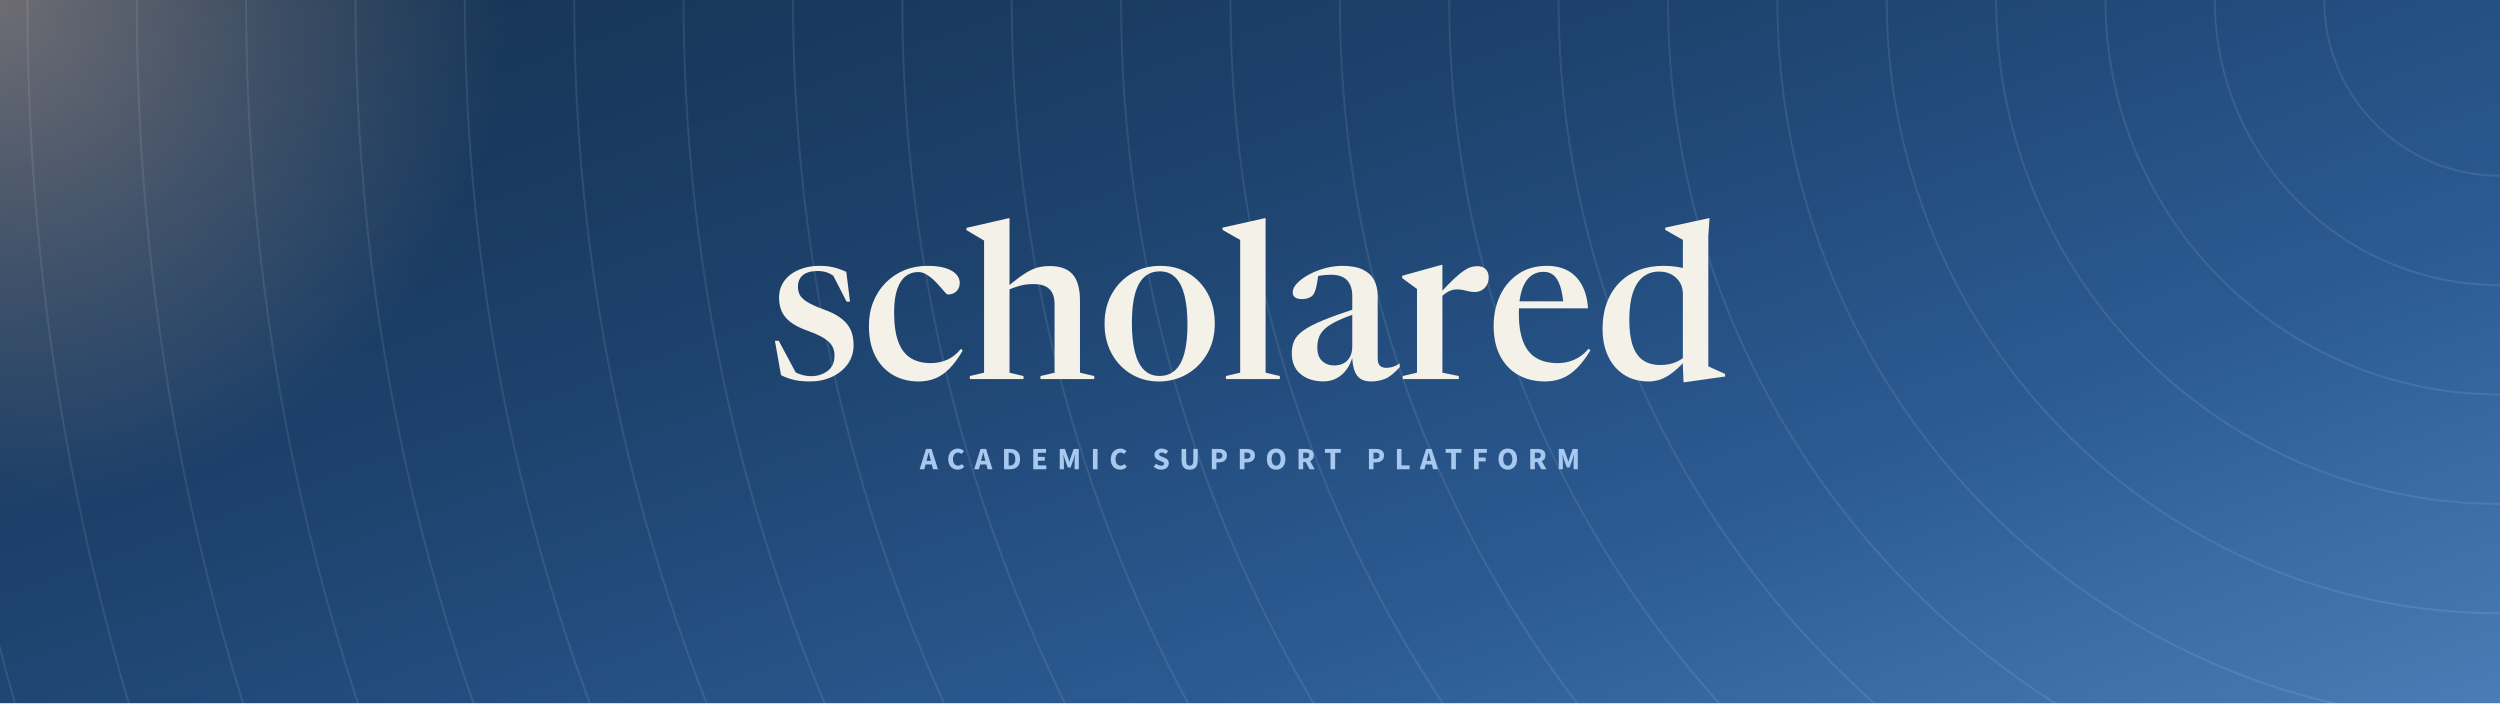
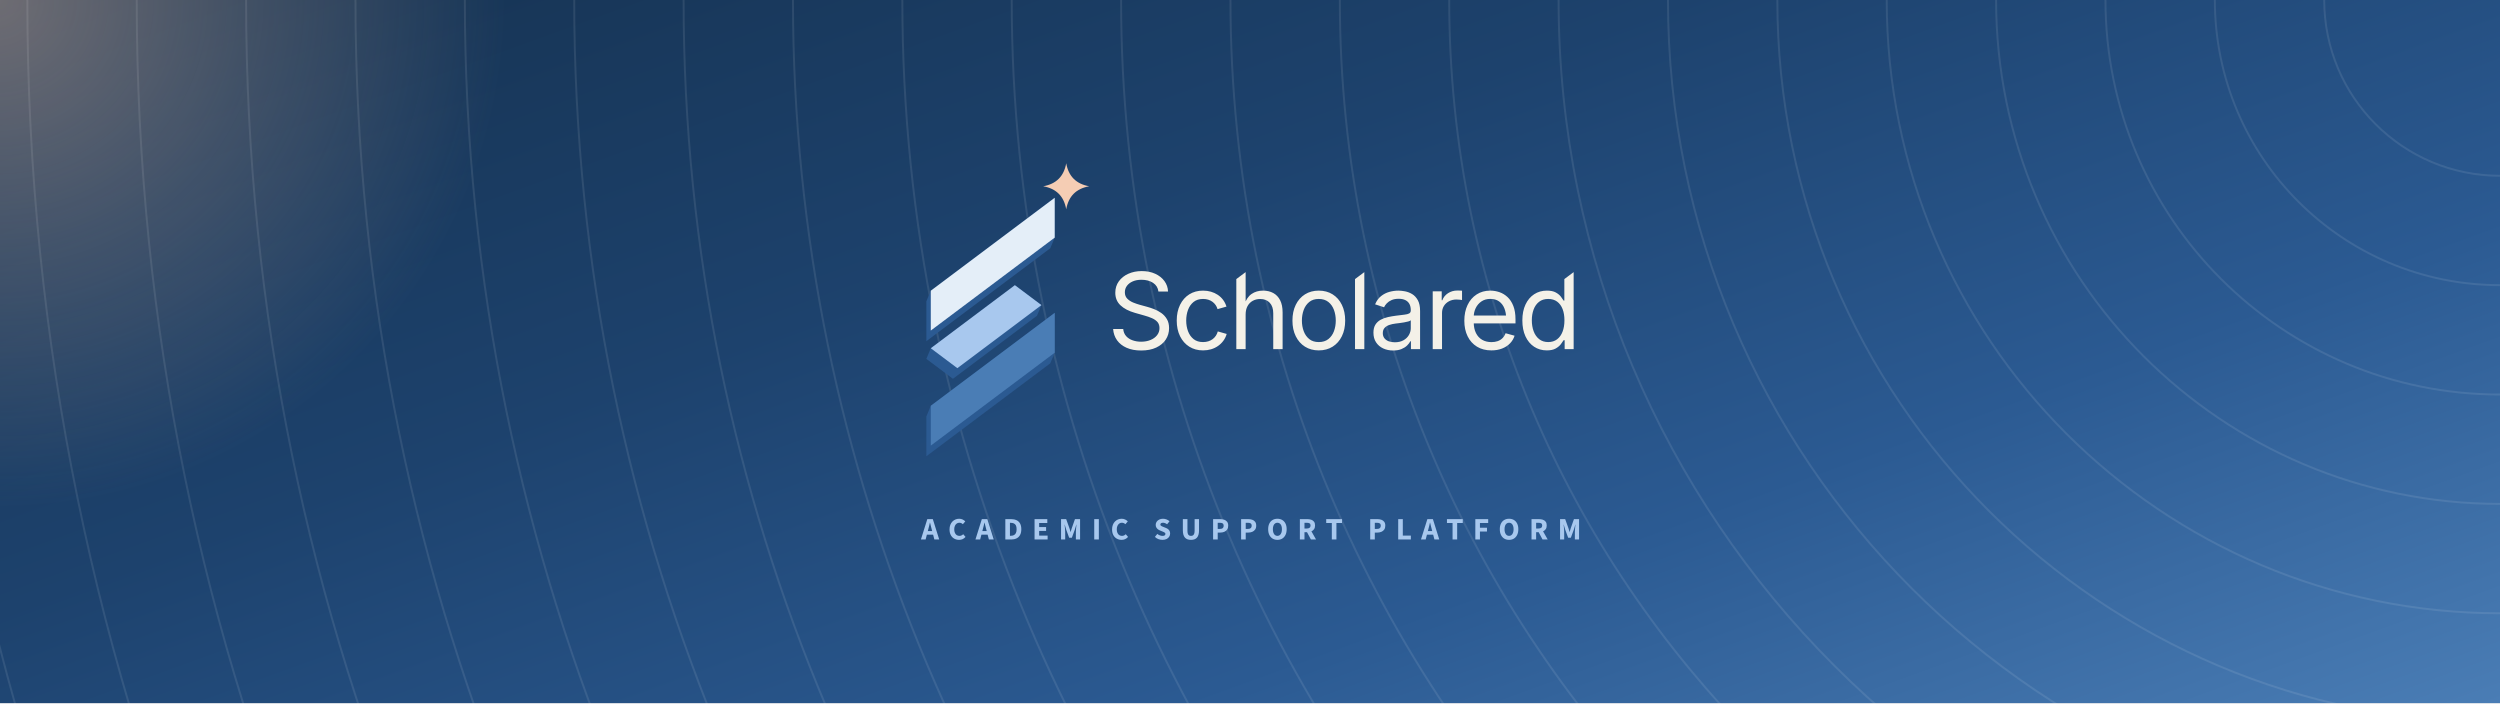
<svg xmlns="http://www.w3.org/2000/svg" width="1280" height="360" viewBox="0 0 1280 360" role="img">
  <defs>
    <linearGradient id="slin" gradientUnits="userSpaceOnUse" x1="507.3" y1="-184.6" x2="772.7" y2="544.6">
      <stop offset="0" stop-color="#15314F" />
      <stop offset="0.38" stop-color="#1D426D" />
      <stop offset="0.7" stop-color="#2B5A92" />
      <stop offset="1" stop-color="#4A7DB5" />
    </linearGradient>
    <radialGradient id="sglow" gradientUnits="userSpaceOnUse" cx="0" cy="0" r="1" gradientTransform="scale(620.0 620.0)">
      <stop offset="0" stop-color="#E9BFA5" stop-opacity="0.42" />
      <stop offset="0.21" stop-color="#E9BFA5" stop-opacity="0.2" />
      <stop offset="0.42" stop-color="#E9BFA5" stop-opacity="0" />
    </radialGradient>
  </defs>
  <rect width="1280" height="360" fill="url(#slin)" />
  <rect width="1280" height="360" fill="url(#sglow)" />
  <g fill="none" stroke="#FFFFFF" stroke-opacity="0.09" stroke-width="1">
    <circle cx="1280" cy="0" r="90.0" />
    <circle cx="1280" cy="0" r="146.0" />
    <circle cx="1280" cy="0" r="202.0" />
    <circle cx="1280" cy="0" r="258.0" />
    <circle cx="1280" cy="0" r="314.0" />
    <circle cx="1280" cy="0" r="370.0" />
    <circle cx="1280" cy="0" r="426.0" />
    <circle cx="1280" cy="0" r="482.0" />
    <circle cx="1280" cy="0" r="538.0" />
    <circle cx="1280" cy="0" r="594.0" />
    <circle cx="1280" cy="0" r="650.0" />
    <circle cx="1280" cy="0" r="706.0" />
    <circle cx="1280" cy="0" r="762.0" />
    <circle cx="1280" cy="0" r="818.0" />
    <circle cx="1280" cy="0" r="874.0" />
    <circle cx="1280" cy="0" r="930.0" />
    <circle cx="1280" cy="0" r="986.0" />
    <circle cx="1280" cy="0" r="1042.0" />
    <circle cx="1280" cy="0" r="1098.0" />
    <circle cx="1280" cy="0" r="1154.0" />
    <circle cx="1280" cy="0" r="1210.0" />
    <circle cx="1280" cy="0" r="1266.0" />
    <circle cx="1280" cy="0" r="1322.0" />
    <circle cx="1280" cy="0" r="1378.0" />
  </g>
-   <path fill="#F4F1E8" transform="translate(395.08 110.04) scale(0.84)" d="M29.1 31.04Q33.91 31.04 37.71 31.95Q41.51 32.87 45.5 34.7L47.76 52.89H45.7L36.47 34.9L41.88 40.79Q38.29 37.15 35.2 35.66Q32.1 34.18 27.99 34.18Q22.23 34.18 19.13 36.64Q16.03 39.11 16.03 43.88Q16.03 46.48 17.12 48.67Q18.21 50.86 21.6 53Q24.99 55.15 32.01 57.71Q37.23 59.58 40.71 61.87Q44.19 64.16 46.22 66.84Q48.25 69.52 49.1 72.65Q49.95 75.79 49.95 79.42Q49.95 85.94 46.36 90.93Q42.77 95.92 36.75 98.71Q30.73 101.51 23.29 101.51Q17.78 101.51 13.55 100.52Q9.31 99.53 5.71 97.64L2 76.74H4.35L15.79 98.12L12.27 94.53Q14.02 95.78 15.96 96.61Q17.9 97.43 19.98 97.86Q22.06 98.28 24.15 98.28Q29.76 98.28 34.04 95.15Q38.32 92.02 38.32 85.67Q38.32 83.25 37.52 81.22Q36.72 79.19 34.86 77.4Q33 75.6 29.81 73.92Q26.63 72.23 21.78 70.55Q15.36 68.27 11.57 65.37Q7.78 62.47 6.15 58.79Q4.52 55.11 4.52 50.54Q4.52 44.38 7.86 40.02Q11.2 35.67 16.77 33.35Q22.35 31.04 29.1 31.04ZM94.93 31.04Q101.92 31.04 106.28 32.51Q110.64 33.98 112.65 36.33Q114.66 38.68 114.66 41.34Q114.66 43.52 113.71 45.14Q112.77 46.77 111.15 47.63Q109.54 48.5 107.4 48.5Q106.82 48.5 105.59 47.11Q104.36 45.72 102.63 43.7Q100.89 41.67 98.74 39.63Q96.59 37.58 94.21 36.2Q91.84 34.81 89.34 34.81Q85.01 34.81 81.7 37.34Q78.38 39.88 76.52 45.31Q74.65 50.74 74.65 59.46Q74.65 70.48 77.21 77.31Q79.76 84.13 84.73 87.23Q89.7 90.33 96.97 90.33Q102.33 90.33 107.02 88.27Q111.71 86.2 115.3 81.7L116.48 82.63Q112.4 89.66 108.24 93.8Q104.09 97.94 99.53 99.72Q94.98 101.51 89.55 101.51Q80.86 101.51 74.01 97.59Q67.16 93.67 63.22 86.08Q59.29 78.49 59.29 67.49Q59.29 59.57 61.97 52.91Q64.65 46.25 69.5 41.34Q74.35 36.43 80.84 33.73Q87.32 31.04 94.93 31.04ZM163.86 98.2 172.45 96.19V54.42Q172.45 50.25 171.04 47.53Q169.64 44.8 166.77 43.47Q163.91 42.13 159.38 42.13Q154.78 42.13 150.54 43.39Q146.29 44.64 143.14 46.17L142.45 44.84Q147.59 40.48 151.33 37.77Q155.08 35.06 158.04 33.63Q160.99 32.2 163.71 31.68Q166.43 31.17 169.6 31.17Q179.13 31.17 183.54 36.31Q187.94 41.46 187.94 52.22V96.15L196.62 98.2V100.06H163.86ZM153.52 100.06H120.81V98.2L129.49 96.15V15.62Q128.63 15.11 127.09 14.2Q125.54 13.3 123.43 12.06Q121.32 10.82 118.75 9.27V7.89L144.42 2H144.99V37.82V96.19L153.52 98.2ZM236.39 98.15Q242.11 98.15 245.9 94.7Q249.7 91.26 251.57 84.3Q253.45 77.35 253.45 66.87Q253.45 56.15 251.61 48.95Q249.78 41.75 246.05 38.08Q242.32 34.41 236.63 34.41Q230.92 34.41 227.13 37.86Q223.34 41.3 221.46 48.25Q219.58 55.2 219.58 65.68Q219.58 76.34 221.41 83.58Q223.25 90.81 226.98 94.48Q230.71 98.15 236.39 98.15ZM236.05 101.51Q226.68 101.51 219.18 97.02Q211.67 92.54 207.3 84.59Q202.92 76.63 202.92 66.3Q202.92 55.91 207.46 47.95Q212 40 219.72 35.52Q227.43 31.04 236.97 31.04Q246.54 31.04 254.02 35.52Q261.5 40 265.8 47.93Q270.11 55.86 270.11 66.25Q270.11 76.63 265.5 84.6Q260.89 92.56 253.15 97.04Q245.42 101.51 236.05 101.51ZM301.08 96.15 309.76 98.2V100.06H276.9V98.2L285.58 96.15V15.21Q284.72 14.72 283.18 13.86Q281.64 12.99 279.52 11.8Q277.41 10.61 274.84 9.13V7.74L300.51 2H301.08V14.06ZM357.87 56.47 358.33 59.42Q350.12 62.06 345.03 64.49Q339.94 66.91 337.26 69.37Q334.59 71.84 333.6 74.6Q332.61 77.36 332.61 80.73Q332.61 86.31 335.54 89.03Q338.48 91.76 342.83 91.76Q346.17 91.76 348.64 90.45Q351.11 89.13 352.51 86.54Q353.91 83.95 353.91 80.09V49.49Q353.91 43.15 350.73 39.81Q347.55 36.47 341.04 36.47Q337.88 36.47 334.86 36.9Q331.84 37.32 330.05 38.11L333.32 35.07Q333.03 38.16 332.57 40.89Q332.12 43.61 331.5 45.64Q330.88 47.66 330.03 48.73Q329.11 49.91 327.24 50.61Q325.37 51.31 323.29 51.31Q320.58 51.31 319.1 50.29Q317.61 49.27 317.61 47.24Q317.61 44.4 320.37 41.55Q323.13 38.69 327.58 36.31Q332.04 33.93 337.33 32.48Q342.62 31.04 347.68 31.04Q355.58 31.04 360.34 33.33Q365.1 35.63 367.25 39.79Q369.4 43.96 369.4 49.59V87.6Q369.4 89.62 370.04 90.86Q370.68 92.1 371.86 92.66Q373.04 93.22 374.56 93.22Q376.62 93.22 378.65 92.59Q380.67 91.96 382.84 90.54V92.79Q377.89 98.28 373.91 99.89Q369.93 101.51 365.43 101.51Q361.17 101.51 358.67 99.72Q356.18 97.92 355.08 94.41Q353.99 90.9 353.79 85.78L354.2 85.98Q353.01 90.69 350.48 94.17Q347.94 97.66 344.35 99.56Q340.76 101.47 336.39 101.47Q327.78 101.47 322.41 97Q317.05 92.54 317.05 84.3Q317.05 80.03 318.51 76.71Q319.98 73.4 324.19 70.39Q328.41 67.38 336.52 64.07Q344.63 60.76 357.87 56.47ZM430.22 31.23Q433.37 31.23 435.22 33.08Q437.07 34.93 437.07 38.1Q437.07 41.98 434.63 44.49Q432.18 47 428.53 47Q426.65 47 425 46.6Q423.34 46.2 421.61 45.8Q419.87 45.39 417.67 45.39Q415.74 45.39 414.07 46.01Q412.4 46.62 410.84 47.72Q409.27 48.83 407.6 50.42L407.58 47.47Q412.73 41.91 416.25 38.65Q419.78 35.39 422.21 33.8Q424.65 32.21 426.51 31.72Q428.37 31.23 430.22 31.23ZM408.85 43.61V96.15L418.85 98.2V100.06H384.67V98.2L393.36 96.15V45.13Q392.5 44.48 391.34 43.65Q390.19 42.82 388.48 41.57Q386.77 40.31 384.33 38.47V37.08L408.28 30.45H408.85ZM472.66 31.04Q480.04 31.04 485.41 34.03Q490.78 37.03 493.9 42.79Q497.02 48.56 497.63 56.92H453.63V52.65H489.53L482.74 55.49Q482.16 48.06 480.67 43.49Q479.17 38.93 476.69 36.8Q474.22 34.68 470.6 34.68Q465.84 34.68 462.44 37.48Q459.04 40.27 457.24 45.91Q455.44 51.54 455.44 60.04Q455.44 70.81 458.17 77.5Q460.9 84.2 466.15 87.26Q471.41 90.33 479 90.33Q482.61 90.33 485.99 89.4Q489.37 88.46 492.41 86.52Q495.44 84.58 497.86 81.57L499.08 82.49Q494.82 89.57 490.53 93.73Q486.24 97.9 481.54 99.7Q476.83 101.51 471.24 101.51Q462.27 101.51 455.21 97.6Q448.15 93.69 444.11 86.1Q440.08 78.51 440.08 67.51Q440.08 57.67 443.88 49.37Q447.68 41.08 454.98 36.06Q462.27 31.04 472.66 31.04ZM555.42 48.3Q555.42 42.2 551.31 38.37Q547.2 34.53 540.92 34.53Q535.18 34.53 531.11 37.79Q527.04 41.04 524.9 47.57Q522.76 54.09 522.76 64Q522.76 73.52 524.85 79.61Q526.93 85.7 531.13 88.6Q535.34 91.49 541.74 91.49Q546.71 91.49 550.96 89.81Q555.2 88.13 559.01 84.09L559.81 85.6Q555.77 90.29 552.38 93.38Q548.98 96.47 545.99 98.25Q542.99 100.03 540.19 100.77Q537.38 101.51 534.62 101.51Q526.01 101.51 519.69 97.51Q513.38 93.5 509.93 86.31Q506.47 79.11 506.47 69.56Q506.47 60.39 509.2 53.23Q511.92 46.07 516.88 41.12Q521.84 36.17 528.6 33.6Q535.36 31.04 543.44 31.04Q547.43 31.04 551.43 31.59Q555.44 32.14 559.29 33.32Q563.15 34.49 566.46 36.34L555.42 37.82V15.21Q554.63 14.79 552.79 13.73Q550.95 12.68 548.77 11.44Q546.6 10.2 544.68 9.13V7.74L571.14 2H571.66L570.92 13.06V92.3Q571.51 92.59 572.79 93.16Q574.06 93.74 575.6 94.42Q577.14 95.1 578.61 95.78Q580.09 96.46 581.15 96.92V98.49L556.45 102H555.81L555.42 92.05Z" />
-   <path fill="#A8C8EE" d="M470.85 240.28 474.12 229.85H476.94L480.22 240.28H477.73L476.36 235Q476.14 234.21 475.93 233.33Q475.72 232.45 475.51 231.63H475.45Q475.27 232.46 475.06 233.34Q474.85 234.21 474.63 235L473.26 240.28ZM473.01 237.8V235.97H478.03V237.8ZM490.4 240.47Q489.07 240.47 487.95 239.87Q486.83 239.27 486.17 238.07Q485.5 236.88 485.5 235.12Q485.5 233.83 485.89 232.81Q486.28 231.79 486.97 231.09Q487.66 230.39 488.55 230.02Q489.43 229.66 490.42 229.66Q491.44 229.66 492.24 230.06Q493.04 230.45 493.56 231.01L492.32 232.45Q491.92 232.08 491.48 231.89Q491.04 231.7 490.47 231.7Q489.78 231.7 489.19 232.11Q488.61 232.52 488.26 233.27Q487.91 234.02 487.91 235.05Q487.91 236.12 488.25 236.88Q488.58 237.64 489.18 238.04Q489.78 238.43 490.57 238.43Q491.18 238.43 491.66 238.19Q492.14 237.94 492.5 237.57L493.69 238.97Q493.02 239.72 492.2 240.1Q491.38 240.47 490.4 240.47ZM498.77 240.28 502.04 229.85H504.86L508.14 240.28H505.65L504.28 235Q504.06 234.21 503.85 233.33Q503.64 232.45 503.43 231.63H503.37Q503.19 232.46 502.98 233.34Q502.77 234.21 502.55 235L501.18 240.28ZM500.93 237.8V235.97H505.95V237.8ZM514.07 240.28V229.85H517.02Q518.61 229.85 519.79 230.4Q520.97 230.94 521.61 232.08Q522.25 233.23 522.25 235.02Q522.25 236.81 521.61 237.98Q520.97 239.14 519.83 239.71Q518.68 240.28 517.15 240.28ZM516.43 238.38H516.88Q517.76 238.38 518.43 238.06Q519.1 237.74 519.47 237Q519.84 236.27 519.84 235.02Q519.84 233.77 519.47 233.06Q519.1 232.35 518.43 232.05Q517.76 231.75 516.88 231.75H516.43ZM529.03 240.28V229.85H535.56V231.83H531.39V233.92H534.94V235.9H531.39V238.3H535.72V240.28ZM542.6 240.28V229.85H545.22L546.89 234.49Q547.05 234.95 547.18 235.42Q547.32 235.9 547.46 236.41H547.53Q547.67 235.9 547.8 235.42Q547.93 234.95 548.09 234.49L549.72 229.85H552.34V240.28H550.19V236.46Q550.19 235.95 550.24 235.25Q550.29 234.55 550.37 233.86Q550.44 233.16 550.5 232.65H550.44L549.59 235.4L548.13 239.38H546.75L545.29 235.4L544.47 232.65H544.41Q544.47 233.16 544.54 233.86Q544.61 234.55 544.66 235.25Q544.72 235.95 544.72 236.46V240.28ZM559.59 240.28V229.85H561.95V240.28ZM573.62 240.47Q572.28 240.47 571.17 239.87Q570.05 239.27 569.38 238.07Q568.72 236.88 568.72 235.12Q568.72 233.83 569.11 232.81Q569.5 231.79 570.19 231.09Q570.88 230.39 571.76 230.02Q572.65 229.66 573.63 229.66Q574.65 229.66 575.45 230.06Q576.25 230.45 576.77 231.01L575.53 232.45Q575.14 232.08 574.7 231.89Q574.25 231.7 573.69 231.7Q572.99 231.7 572.41 232.11Q571.83 232.52 571.48 233.27Q571.13 234.02 571.13 235.05Q571.13 236.12 571.46 236.88Q571.79 237.64 572.39 238.04Q572.99 238.43 573.78 238.43Q574.39 238.43 574.88 238.19Q575.36 237.94 575.72 237.57L576.91 238.97Q576.24 239.72 575.42 240.1Q574.59 240.47 573.62 240.47ZM594.51 240.47Q593.46 240.47 592.45 240.1Q591.45 239.72 590.65 238.95L591.89 237.42Q592.45 237.9 593.17 238.17Q593.88 238.44 594.56 238.44Q595.3 238.44 595.66 238.17Q596.03 237.9 596.03 237.43Q596.03 237.1 595.84 236.9Q595.65 236.7 595.32 236.54Q594.98 236.38 594.52 236.19L593.17 235.62Q592.62 235.39 592.14 235.01Q591.66 234.63 591.36 234.08Q591.06 233.52 591.06 232.77Q591.06 231.9 591.54 231.2Q592.02 230.5 592.85 230.08Q593.69 229.66 594.78 229.66Q595.72 229.66 596.6 230Q597.47 230.33 598.13 230.96L596.89 232.49Q596.37 232.11 595.84 231.9Q595.31 231.7 594.78 231.7Q594.17 231.7 593.81 231.94Q593.45 232.18 593.45 232.63Q593.45 232.94 593.65 233.15Q593.86 233.36 594.22 233.52Q594.59 233.68 595.04 233.86L596.37 234.4Q597.02 234.66 597.47 235.04Q597.93 235.43 598.19 235.96Q598.44 236.5 598.44 237.24Q598.44 238.11 597.98 238.84Q597.52 239.58 596.64 240.03Q595.75 240.47 594.51 240.47ZM609.12 240.47Q608.11 240.47 607.33 240.19Q606.56 239.91 606.03 239.31Q605.5 238.71 605.23 237.79Q604.96 236.86 604.96 235.58V229.85H607.31V235.82Q607.31 236.79 607.52 237.36Q607.73 237.94 608.14 238.19Q608.54 238.43 609.12 238.43Q609.71 238.43 610.12 238.19Q610.53 237.94 610.75 237.36Q610.98 236.79 610.98 235.82V229.85H613.24V235.58Q613.24 236.86 612.98 237.79Q612.72 238.71 612.2 239.31Q611.68 239.91 610.9 240.19Q610.13 240.47 609.12 240.47ZM620.45 240.28V229.85H624.04Q625.18 229.85 626.12 230.16Q627.06 230.48 627.62 231.21Q628.18 231.94 628.18 233.21Q628.18 234.43 627.63 235.21Q627.07 235.99 626.14 236.37Q625.21 236.74 624.1 236.74H622.81V240.28ZM622.81 234.87H623.96Q624.94 234.87 625.4 234.44Q625.87 234.01 625.87 233.21Q625.87 232.38 625.37 232.05Q624.86 231.72 623.9 231.72H622.81ZM634.79 240.28V229.85H638.37Q639.52 229.85 640.46 230.16Q641.4 230.48 641.96 231.21Q642.52 231.94 642.52 233.21Q642.52 234.43 641.96 235.21Q641.4 235.99 640.47 236.37Q639.54 236.74 638.44 236.74H637.15V240.28ZM637.15 234.87H638.3Q639.27 234.87 639.74 234.44Q640.21 234.01 640.21 233.21Q640.21 232.38 639.7 232.05Q639.2 231.72 638.23 231.72H637.15ZM653.37 240.47Q651.96 240.47 650.9 239.82Q649.83 239.16 649.23 237.94Q648.64 236.72 648.64 235.02Q648.64 233.31 649.23 232.12Q649.83 230.92 650.9 230.29Q651.96 229.66 653.37 229.66Q654.78 229.66 655.85 230.29Q656.91 230.92 657.51 232.12Q658.11 233.31 658.11 235.02Q658.11 236.72 657.51 237.94Q656.91 239.16 655.85 239.82Q654.78 240.47 653.37 240.47ZM653.37 238.43Q654.08 238.43 654.6 238.02Q655.12 237.6 655.41 236.83Q655.69 236.06 655.69 235.02Q655.69 233.98 655.41 233.23Q655.12 232.49 654.6 232.09Q654.08 231.7 653.37 231.7Q652.66 231.7 652.14 232.09Q651.61 232.49 651.33 233.23Q651.05 233.98 651.05 235.02Q651.05 236.06 651.33 236.83Q651.61 237.6 652.14 238.02Q652.66 238.43 653.37 238.43ZM664.87 240.28V229.85H668.63Q669.73 229.85 670.64 230.14Q671.56 230.44 672.1 231.15Q672.65 231.86 672.65 233.1Q672.65 234.29 672.1 235.05Q671.56 235.81 670.64 236.17Q669.73 236.53 668.63 236.53H667.23V240.28ZM667.23 234.66H668.43Q669.37 234.66 669.85 234.26Q670.34 233.87 670.34 233.1Q670.34 232.33 669.85 232.02Q669.37 231.72 668.43 231.72H667.23ZM670.52 240.28 668.2 235.91 669.83 234.4 673.15 240.28ZM681.23 240.28V231.83H678.36V229.85H686.46V231.83H683.59V240.28ZM700.89 240.28V229.85H704.47Q705.62 229.85 706.56 230.16Q707.49 230.48 708.05 231.21Q708.61 231.94 708.61 233.21Q708.61 234.43 708.06 235.21Q707.5 235.99 706.57 236.37Q705.64 236.74 704.53 236.74H703.24V240.28ZM703.24 234.87H704.39Q705.37 234.87 705.84 234.44Q706.3 234.01 706.3 233.21Q706.3 232.38 705.8 232.05Q705.29 231.72 704.33 231.72H703.24ZM715.22 240.28V229.85H717.58V238.3H721.7V240.28ZM726.88 240.28 730.15 229.85H732.98L736.25 240.28H733.76L732.39 235Q732.17 234.21 731.96 233.33Q731.75 232.45 731.55 231.63H731.48Q731.3 232.46 731.09 233.34Q730.88 234.21 730.66 235L729.29 240.28ZM729.04 237.8V235.97H734.06V237.8ZM743.05 240.28V231.83H740.18V229.85H748.28V231.83H745.41V240.28ZM754.71 240.28V229.85H761.29V231.83H757.07V234.25H760.68V236.22H757.07V240.28ZM771.98 240.47Q770.57 240.47 769.5 239.82Q768.44 239.16 767.84 237.94Q767.24 236.72 767.24 235.02Q767.24 233.31 767.84 232.12Q768.44 230.92 769.5 230.29Q770.57 229.66 771.98 229.66Q773.39 229.66 774.46 230.29Q775.52 230.92 776.12 232.12Q776.72 233.31 776.72 235.02Q776.72 236.72 776.12 237.94Q775.52 239.16 774.46 239.82Q773.39 240.47 771.98 240.47ZM771.98 238.43Q772.69 238.43 773.21 238.02Q773.73 237.6 774.01 236.83Q774.3 236.06 774.3 235.02Q774.3 233.98 774.01 233.23Q773.73 232.49 773.21 232.09Q772.69 231.7 771.98 231.7Q771.27 231.7 770.75 232.09Q770.22 232.49 769.94 233.23Q769.66 233.98 769.66 235.02Q769.66 236.06 769.94 236.83Q770.22 237.6 770.75 238.02Q771.27 238.43 771.98 238.43ZM783.48 240.28V229.85H787.23Q788.34 229.85 789.25 230.14Q790.16 230.44 790.71 231.15Q791.26 231.86 791.26 233.1Q791.26 234.29 790.71 235.05Q790.16 235.81 789.25 236.17Q788.34 236.53 787.23 236.53H785.84V240.28ZM785.84 234.66H787.04Q787.97 234.66 788.46 234.26Q788.95 233.87 788.95 233.1Q788.95 232.33 788.46 232.02Q787.97 231.72 787.04 231.72H785.84ZM789.12 240.28 786.8 235.91 788.43 234.4 791.76 240.28ZM798.09 240.28V229.85H800.71L802.38 234.49Q802.54 234.95 802.67 235.42Q802.81 235.9 802.95 236.41H803.02Q803.16 235.9 803.29 235.42Q803.42 234.95 803.57 234.49L805.2 229.85H807.82V240.28H805.67V236.46Q805.67 235.95 805.73 235.25Q805.78 234.55 805.85 233.86Q805.93 233.16 805.99 232.65H805.93L805.08 235.4L803.61 239.38H802.24L800.78 235.4L799.96 232.65H799.89Q799.96 233.16 800.03 233.86Q800.1 234.55 800.15 235.25Q800.2 235.95 800.2 236.46V240.28Z" />
+   <g transform="translate(474.3 83.59) scale(0.22659)">
+     <path fill="#2B5A92" d="M0 312L10 288L290 78V168L280 192L0 402ZM0 442L10 418L200 275.5L260 320.5L250 344.5L60 487ZM0 572L10 548L290 338V428L280 452L0 662Z" />
+     <path fill="#E4EEF8" d="M10 288L290 78V168L10 378Z" />
+     <path fill="#A8C8EE" d="M10 418L200 275.5L260 320.5L70 463Z" />
+     <path fill="#4A7DB5" d="M10 548L290 338V428L10 638Z" />
+     <path fill="#F5CDB4" d="M316 0C321.2 29.47 338.53 46.8 368 52C338.53 57.2 321.2 74.53 316 104C310.8 74.53 293.47 57.2 264 52C293.47 46.8 310.8 29.47 316 0Z" />
+     <path fill="#F4F1E8" transform="translate(422 243.63)" d="M63.21 179.46C50.67 179.46 39.79 177.42 30.55 173.36C21.33 169.32 14.11 163.65 8.88 156.36C3.66 149.09 0.7 140.59 0 130.85L22.79 130.85C23.42 137.38 25.63 142.77 29.44 147.01C33.26 151.26 38.14 154.42 44.1 156.47C50.07 158.55 56.44 159.59 63.21 159.59C71.08 159.59 78.14 158.3 84.41 155.72C90.68 153.16 95.64 149.55 99.3 144.87C102.97 140.2 104.81 134.78 104.81 128.62C104.81 123.02 103.23 118.47 100.08 114.96C96.92 111.46 92.73 108.57 87.5 106.31C82.29 104.05 76.57 102.06 70.34 100.36L49.3 94.4C35.28 90.41 24.37 84.72 16.58 77.32C8.79 69.94 4.9 60.48 4.9 48.94C4.9 39.13 7.55 30.54 12.85 23.18C18.16 15.81 25.33 10.11 34.36 6.07C43.39 2.02 53.51 0 64.72 0C76.18 0 86.31 2.02 95.1 6.07C103.91 10.11 110.86 15.62 115.96 22.59C121.07 29.57 123.77 37.45 124.09 46.24L102.36 46.24C101.34 37.76 97.29 31.21 90.2 26.57C83.12 21.93 74.39 19.61 64.02 19.61C56.54 19.61 49.99 20.84 44.35 23.29C38.69 25.75 34.31 29.1 31.19 33.33C28.07 37.58 26.51 42.43 26.51 47.88C26.51 53.97 28.41 58.85 32.19 62.55C35.97 66.25 40.45 69.14 45.63 71.2C50.8 73.26 55.5 74.87 59.71 76.04L77.12 80.82C81.8 82.09 86.95 83.8 92.59 85.97C98.23 88.16 103.63 91.06 108.79 94.68C113.92 98.3 118.14 102.9 121.45 108.48C124.77 114.04 126.43 120.88 126.43 128.99C126.43 138.48 123.95 147.04 119 154.67C114.04 162.31 106.86 168.35 97.43 172.78C88.01 177.23 76.6 179.46 63.21 179.46ZM203.22 179.21C191.38 179.21 181 176.4 172.08 170.8C163.16 165.2 156.21 157.34 151.22 147.21C146.23 137.08 143.73 125.31 143.73 111.9C143.73 98.29 146.23 86.4 151.22 76.23C156.21 66.07 163.16 58.18 172.08 52.56C181 46.96 191.38 44.15 203.22 44.15C209.52 44.15 215.48 44.97 221.08 46.6C226.7 48.24 231.83 50.59 236.46 53.67C241.08 56.75 245.07 60.52 248.43 64.99C251.79 69.48 254.35 74.56 256.13 80.24L235.94 85.97C234.99 82.63 233.54 79.55 231.6 76.73C229.65 73.93 227.29 71.5 224.53 69.45C221.76 67.39 218.59 65.79 215.01 64.66C211.43 63.53 207.5 62.96 203.22 62.96C194.5 62.96 187.33 65.24 181.71 69.81C176.11 74.35 171.94 80.32 169.22 87.72C166.49 95.13 165.13 103.18 165.13 111.9C165.13 120.47 166.49 128.44 169.22 135.8C171.94 143.17 176.11 149.11 181.71 153.64C187.33 158.14 194.5 160.4 203.22 160.4C207.58 160.4 211.58 159.81 215.24 158.64C218.91 157.48 222.16 155.83 225 153.69C227.84 151.54 230.23 148.99 232.18 146.04C234.13 143.07 235.57 139.84 236.52 136.33L256.61 142.06C254.9 147.9 252.35 153.1 248.96 157.64C245.56 162.21 241.53 166.1 236.85 169.33C232.18 172.57 227 175.03 221.33 176.7C215.63 178.37 209.6 179.21 203.22 179.21ZM299.4 98.13L299.4 176.4L278.36 176.4L278.36 18.08L299.4 2.34L299.4 77.46L295.78 77.46C299.75 65.38 305.42 56.81 312.78 51.75C320.15 46.69 328.77 44.15 338.66 44.15C347.47 44.15 355.2 45.96 361.86 49.58C368.52 53.2 373.69 58.65 377.39 65.94C381.1 73.23 382.95 82.4 382.95 93.46L382.95 176.4L361.8 176.4L361.8 95.21C361.8 85.16 359.17 77.29 353.9 71.62C348.65 65.92 341.47 63.07 332.34 63.07C326.11 63.07 320.51 64.44 315.54 67.16C310.55 69.89 306.61 73.86 303.74 79.07C300.85 84.3 299.4 90.66 299.4 98.13ZM464.64 179.21C452.8 179.21 442.43 176.4 433.5 170.8C424.58 165.2 417.64 157.34 412.66 147.21C407.67 137.08 405.18 125.31 405.18 111.9C405.18 98.29 407.67 86.4 412.66 76.23C417.64 66.07 424.58 58.18 433.5 52.56C442.43 46.96 452.8 44.15 464.64 44.15C476.56 44.15 487.01 46.96 495.97 52.56C504.92 58.18 511.89 66.07 516.86 76.23C521.85 86.4 524.34 98.29 524.34 111.9C524.34 125.31 521.85 137.08 516.86 147.21C511.89 157.34 504.92 165.2 495.97 170.8C487.01 176.4 476.56 179.21 464.64 179.21ZM464.64 160.4C473.45 160.4 480.69 158.14 486.37 153.64C492.06 149.11 496.27 143.17 499 135.8C501.72 128.44 503.09 120.47 503.09 111.9C503.09 103.26 501.72 95.22 499 87.78C496.27 80.34 492.06 74.35 486.37 69.81C480.69 65.24 473.45 62.96 464.64 62.96C455.92 62.96 448.76 65.24 443.16 69.81C437.54 74.35 433.36 80.32 430.64 87.72C427.91 95.13 426.55 103.18 426.55 111.9C426.55 120.47 427.91 128.44 430.64 135.8C433.36 143.17 437.54 149.11 443.16 153.64C448.76 158.14 455.92 160.4 464.64 160.4ZM567.61 2.34L567.61 176.4L546.57 176.4L546.57 18.08ZM632.71 179.46C624.46 179.46 616.97 177.9 610.23 174.78C603.5 171.67 598.15 167.1 594.18 161.09C590.19 155.1 588.2 147.82 588.2 139.25C588.2 131.78 589.68 125.7 592.65 121.03C595.62 116.35 599.57 112.67 604.5 109.98C609.45 107.29 614.93 105.29 620.92 103.97C626.93 102.66 632.96 101.61 639.03 100.83C646.82 99.81 653.17 99.03 658.09 98.49C662.98 97.94 666.62 97 668.99 95.68C671.37 94.35 672.56 92.08 672.56 88.89L672.56 88.2C672.56 82.74 671.54 78.13 669.52 74.34C667.5 70.58 664.47 67.68 660.42 65.66C656.36 63.62 651.3 62.6 645.23 62.6C639 62.6 633.66 63.57 629.21 65.52C624.77 67.47 621.18 69.91 618.41 72.84C615.65 75.75 613.56 78.73 612.15 81.77L591.95 75.12C595.29 67.16 599.81 60.95 605.5 56.48C611.2 51.99 617.47 48.82 624.31 46.96C631.17 45.09 637.95 44.15 644.65 44.15C649.01 44.15 653.97 44.68 659.53 45.74C665.1 46.78 670.48 48.86 675.67 51.97C680.85 55.09 685.13 59.71 688.53 65.83C691.9 71.93 693.59 80.09 693.59 90.31L693.59 176.4L672.92 176.4L672.92 158.64L671.53 158.64C670.04 161.69 667.66 164.82 664.38 168.05C661.11 171.28 656.87 173.98 651.66 176.17C646.43 178.36 640.11 179.46 632.71 179.46ZM636.36 160.87C644.13 160.87 650.71 159.35 656.08 156.31C661.46 153.27 665.55 149.31 668.35 144.45C671.15 139.58 672.56 134.49 672.56 129.21L672.56 111.1C671.7 112.12 669.84 113.03 666.96 113.85C664.07 114.67 660.78 115.38 657.09 115.99C653.38 116.62 649.8 117.15 646.35 117.58C642.88 118 640.13 118.34 638.11 118.58C633.05 119.19 628.31 120.26 623.89 121.78C619.5 123.3 615.97 125.53 613.32 128.46C610.69 131.37 609.37 135.32 609.37 140.31C609.37 144.82 610.54 148.59 612.88 151.63C615.21 154.67 618.4 156.98 622.45 158.53C626.49 160.09 631.13 160.87 636.36 160.87ZM722.14 176.4L722.14 45.8L742.47 45.8L742.47 65.88L743.86 65.88C746.28 59.26 750.58 53.95 756.77 49.94C762.97 45.94 769.96 43.93 777.75 43.93C779.31 43.93 781.16 43.97 783.29 44.04C785.44 44.12 787.14 44.19 788.38 44.27L788.38 65.41C787.77 65.26 786.21 65.03 783.71 64.72C781.22 64.4 778.58 64.24 775.78 64.24C769.54 64.24 763.95 65.55 759 68.17C754.05 70.78 750.17 74.36 747.37 78.9C744.57 83.47 743.17 88.71 743.17 94.62L743.17 176.4ZM854.79 179.21C842.16 179.21 831.27 176.4 822.13 170.8C812.99 165.2 805.94 157.37 800.98 147.32C796.03 137.27 793.56 125.54 793.56 112.15C793.56 98.76 795.98 86.95 800.82 76.73C805.64 66.53 812.47 58.56 821.32 52.81C830.15 47.04 840.48 44.15 852.32 44.15C859.25 44.15 866.09 45.3 872.82 47.6C879.57 49.9 885.69 53.6 891.19 58.71C896.68 63.81 901.05 70.52 904.32 78.85C907.58 87.18 909.21 97.38 909.21 109.45L909.21 118.22L807.83 118.22L807.83 100.47L897.89 100.47L888.07 107.01C888.07 98.44 886.73 90.82 884.06 84.16C881.37 77.5 877.38 72.28 872.07 68.5C866.78 64.73 860.2 62.85 852.32 62.85C844.45 62.85 837.72 64.78 832.12 68.64C826.52 72.48 822.23 77.5 819.26 83.69C816.3 89.89 814.81 96.53 814.81 103.61L814.81 115.41C814.81 125.07 816.49 133.27 819.85 140C823.21 146.75 827.9 151.86 833.93 155.31C839.95 158.77 846.95 160.51 854.9 160.51C860.04 160.51 864.72 159.78 868.93 158.31C873.12 156.83 876.74 154.58 879.78 151.58C882.82 148.57 885.16 144.85 886.79 140.42L907.13 146.04C905.11 152.57 901.67 158.33 896.83 163.32C892.01 168.31 886.04 172.2 878.92 175C871.79 177.8 863.75 179.21 854.79 179.21ZM979.94 179.21C969.13 179.21 959.55 176.44 951.2 170.91C942.87 165.39 936.37 157.56 931.69 147.43C927.02 137.3 924.68 125.31 924.68 111.46C924.68 97.66 927.04 85.72 931.75 75.65C936.46 65.56 942.99 57.79 951.34 52.33C959.67 46.88 969.25 44.15 980.08 44.15C988.55 44.15 995.29 45.55 1000.28 48.36C1005.27 51.16 1009.11 54.33 1011.8 57.87C1014.47 61.41 1016.51 64.35 1017.92 66.69L1019.56 66.69L1019.56 18.08L1040.59 2.34L1040.59 176.4L1020.25 176.4L1020.25 156.2L1017.92 156.2C1016.51 158.61 1014.42 161.62 1011.66 165.24C1008.89 168.87 1005 172.11 999.97 174.95C994.96 177.79 988.29 179.21 979.94 179.21ZM983.11 160.4C991.05 160.4 997.75 158.31 1003.2 154.14C1008.65 149.98 1012.78 144.2 1015.58 136.8C1018.38 129.4 1019.78 120.87 1019.78 111.21C1019.78 101.56 1018.4 93.13 1015.64 85.92C1012.87 78.72 1008.76 73.09 1003.31 69.03C997.86 64.98 991.12 62.96 983.11 62.96C974.86 62.96 967.98 65.1 962.49 69.39C956.99 73.67 952.88 79.46 950.17 86.75C947.44 94.02 946.08 102.17 946.08 111.21C946.08 120.33 947.46 128.61 950.22 136.05C952.99 143.49 957.13 149.41 962.66 153.8C968.19 158.2 975.01 160.4 983.11 160.4Z" />
+   </g>
+   <path fill="#A8C8EE" transform="translate(0.66 35.94)" d="M470.85 240.28 474.12 229.85H476.94L480.22 240.28H477.73L476.36 235Q476.14 234.21 475.93 233.33Q475.72 232.45 475.51 231.63H475.45Q475.27 232.46 475.06 233.34Q474.85 234.21 474.63 235L473.26 240.28ZM473.01 237.8V235.97H478.03V237.8ZM490.4 240.47Q489.07 240.47 487.95 239.87Q486.83 239.27 486.17 238.07Q485.5 236.88 485.5 235.12Q485.5 233.83 485.89 232.81Q486.28 231.79 486.97 231.09Q487.66 230.39 488.55 230.02Q489.43 229.66 490.42 229.66Q491.44 229.66 492.24 230.06Q493.04 230.45 493.56 231.01L492.32 232.45Q491.92 232.08 491.48 231.89Q491.04 231.7 490.47 231.7Q489.78 231.7 489.19 232.11Q488.61 232.52 488.26 233.27Q487.91 234.02 487.91 235.05Q487.91 236.12 488.25 236.88Q488.58 237.64 489.18 238.04Q489.78 238.43 490.57 238.43Q491.18 238.43 491.66 238.19Q492.14 237.94 492.5 237.57L493.69 238.97Q493.02 239.72 492.2 240.1Q491.38 240.47 490.4 240.47ZM498.77 240.28 502.04 229.85H504.86L508.14 240.28H505.65L504.28 235Q504.06 234.21 503.85 233.33Q503.64 232.45 503.43 231.63H503.37Q503.19 232.46 502.98 233.34Q502.77 234.21 502.55 235L501.18 240.28ZM500.93 237.8V235.97H505.95V237.8ZM514.07 240.28V229.85H517.02Q518.61 229.85 519.79 230.4Q520.97 230.94 521.61 232.08Q522.25 233.23 522.25 235.02Q522.25 236.81 521.61 237.98Q520.97 239.14 519.83 239.71Q518.68 240.28 517.15 240.28ZM516.43 238.38H516.88Q517.76 238.38 518.43 238.06Q519.1 237.74 519.47 237Q519.84 236.27 519.84 235.02Q519.84 233.77 519.47 233.06Q519.1 232.35 518.43 232.05Q517.76 231.75 516.88 231.75H516.43ZM529.03 240.28V229.85H535.56V231.83H531.39V233.92H534.94V235.9H531.39V238.3H535.72V240.28ZM542.6 240.28V229.85H545.22L546.89 234.49Q547.05 234.95 547.18 235.42Q547.32 235.9 547.46 236.41H547.53Q547.67 235.9 547.8 235.42Q547.93 234.95 548.09 234.49L549.72 229.85H552.34V240.28H550.19V236.46Q550.19 235.95 550.24 235.25Q550.29 234.55 550.37 233.86Q550.44 233.16 550.5 232.65H550.44L549.59 235.4L548.13 239.38H546.75L545.29 235.4L544.47 232.65H544.41Q544.47 233.16 544.54 233.86Q544.61 234.55 544.66 235.25Q544.72 235.95 544.72 236.46V240.28ZM559.59 240.28V229.85H561.95V240.28ZM573.62 240.47Q572.28 240.47 571.17 239.87Q570.05 239.27 569.38 238.07Q568.72 236.88 568.72 235.12Q568.72 233.83 569.11 232.81Q569.5 231.79 570.19 231.09Q570.88 230.39 571.76 230.02Q572.65 229.66 573.63 229.66Q574.65 229.66 575.45 230.06Q576.25 230.45 576.77 231.01L575.53 232.45Q575.14 232.08 574.7 231.89Q574.25 231.7 573.69 231.7Q572.99 231.7 572.41 232.11Q571.83 232.52 571.48 233.27Q571.13 234.02 571.13 235.05Q571.13 236.12 571.46 236.88Q571.79 237.64 572.39 238.04Q572.99 238.43 573.78 238.43Q574.39 238.43 574.88 238.19Q575.36 237.94 575.72 237.57L576.91 238.97Q576.24 239.72 575.42 240.1Q574.59 240.47 573.62 240.47ZM594.51 240.47Q593.46 240.47 592.45 240.1Q591.45 239.72 590.65 238.95L591.89 237.42Q592.45 237.9 593.17 238.17Q593.88 238.44 594.56 238.44Q595.3 238.44 595.66 238.17Q596.03 237.9 596.03 237.43Q596.03 237.1 595.84 236.9Q595.65 236.7 595.32 236.54Q594.98 236.38 594.52 236.19L593.17 235.62Q592.62 235.39 592.14 235.01Q591.66 234.63 591.36 234.08Q591.06 233.52 591.06 232.77Q591.06 231.9 591.54 231.2Q592.02 230.5 592.85 230.08Q593.69 229.66 594.78 229.66Q595.72 229.66 596.6 230Q597.47 230.33 598.13 230.96L596.89 232.49Q596.37 232.11 595.84 231.9Q595.31 231.7 594.78 231.7Q594.17 231.7 593.81 231.94Q593.45 232.18 593.45 232.63Q593.45 232.94 593.65 233.15Q593.86 233.36 594.22 233.52Q594.59 233.68 595.04 233.86L596.37 234.4Q597.02 234.66 597.47 235.04Q597.93 235.43 598.19 235.96Q598.44 236.5 598.44 237.24Q598.44 238.11 597.98 238.84Q597.52 239.58 596.64 240.03Q595.75 240.47 594.51 240.47ZM609.12 240.47Q608.11 240.47 607.33 240.19Q606.56 239.91 606.03 239.31Q605.5 238.71 605.23 237.79Q604.96 236.86 604.96 235.58V229.85H607.31V235.82Q607.31 236.79 607.52 237.36Q607.73 237.94 608.14 238.19Q608.54 238.43 609.12 238.43Q609.71 238.43 610.12 238.19Q610.53 237.94 610.75 237.36Q610.98 236.79 610.98 235.82V229.85H613.24V235.58Q613.24 236.86 612.98 237.79Q612.72 238.71 612.2 239.31Q611.68 239.91 610.9 240.19Q610.13 240.47 609.12 240.47ZM620.45 240.28V229.85H624.04Q625.18 229.85 626.12 230.16Q627.06 230.48 627.62 231.21Q628.18 231.94 628.18 233.21Q628.18 234.43 627.63 235.21Q627.07 235.99 626.14 236.37Q625.21 236.74 624.1 236.74H622.81V240.28ZM622.81 234.87H623.96Q624.94 234.87 625.4 234.44Q625.87 234.01 625.87 233.21Q625.87 232.38 625.37 232.05Q624.86 231.72 623.9 231.72H622.81ZM634.79 240.28V229.85H638.37Q639.52 229.85 640.46 230.16Q641.4 230.48 641.96 231.21Q642.52 231.94 642.52 233.21Q642.52 234.43 641.96 235.21Q641.4 235.99 640.47 236.37Q639.54 236.74 638.44 236.74H637.15V240.28ZM637.15 234.87H638.3Q639.27 234.87 639.74 234.44Q640.21 234.01 640.21 233.21Q640.21 232.38 639.7 232.05Q639.2 231.72 638.23 231.72H637.15ZM653.37 240.47Q651.96 240.47 650.9 239.82Q649.83 239.16 649.23 237.94Q648.64 236.72 648.64 235.02Q648.64 233.31 649.23 232.12Q649.83 230.92 650.9 230.29Q651.96 229.66 653.37 229.66Q654.78 229.66 655.85 230.29Q656.91 230.92 657.51 232.12Q658.11 233.31 658.11 235.02Q658.11 236.72 657.51 237.94Q656.91 239.16 655.85 239.82Q654.78 240.47 653.37 240.47ZM653.37 238.43Q654.08 238.43 654.6 238.02Q655.12 237.6 655.41 236.83Q655.69 236.06 655.69 235.02Q655.69 233.98 655.41 233.23Q655.12 232.49 654.6 232.09Q654.08 231.7 653.37 231.7Q652.66 231.7 652.14 232.09Q651.61 232.49 651.33 233.23Q651.05 233.98 651.05 235.02Q651.05 236.06 651.33 236.83Q651.61 237.6 652.14 238.02Q652.66 238.43 653.37 238.43ZM664.87 240.28V229.85H668.63Q669.73 229.85 670.64 230.14Q671.56 230.44 672.1 231.15Q672.65 231.86 672.65 233.1Q672.65 234.29 672.1 235.05Q671.56 235.81 670.64 236.17Q669.73 236.53 668.63 236.53H667.23V240.28ZM667.23 234.66H668.43Q669.37 234.66 669.85 234.26Q670.34 233.87 670.34 233.1Q670.34 232.33 669.85 232.02Q669.37 231.72 668.43 231.72H667.23ZM670.52 240.28 668.2 235.91 669.83 234.4 673.15 240.28ZM681.23 240.28V231.83H678.36V229.85H686.46V231.83H683.59V240.28ZM700.89 240.28V229.85H704.47Q705.62 229.85 706.56 230.16Q707.49 230.48 708.05 231.21Q708.61 231.94 708.61 233.21Q708.61 234.43 708.06 235.21Q707.5 235.99 706.57 236.37Q705.64 236.74 704.53 236.74H703.24V240.28ZM703.24 234.87H704.39Q705.37 234.87 705.84 234.44Q706.3 234.01 706.3 233.21Q706.3 232.38 705.8 232.05Q705.29 231.72 704.33 231.72H703.24ZM715.22 240.28V229.85H717.58V238.3H721.7V240.28ZM726.88 240.28 730.15 229.85H732.98L736.25 240.28H733.76L732.39 235Q732.17 234.21 731.96 233.33Q731.75 232.45 731.55 231.63H731.48Q731.3 232.46 731.09 233.34Q730.88 234.21 730.66 235L729.29 240.28ZM729.04 237.8V235.97H734.06V237.8ZM743.05 240.28V231.83H740.18V229.85H748.28V231.83H745.41V240.28ZM754.71 240.28V229.85H761.29V231.83H757.07V234.25H760.68V236.22H757.07V240.28ZM771.98 240.47Q770.57 240.47 769.5 239.82Q768.44 239.16 767.84 237.94Q767.24 236.72 767.24 235.02Q767.24 233.31 767.84 232.12Q768.44 230.92 769.5 230.29Q770.57 229.66 771.98 229.66Q773.39 229.66 774.46 230.29Q775.52 230.92 776.12 232.12Q776.72 233.31 776.72 235.02Q776.72 236.72 776.12 237.94Q775.52 239.16 774.46 239.82Q773.39 240.47 771.98 240.47ZM771.98 238.43Q772.69 238.43 773.21 238.02Q773.73 237.6 774.01 236.83Q774.3 236.06 774.3 235.02Q774.3 233.98 774.01 233.23Q773.73 232.49 773.21 232.09Q772.69 231.7 771.98 231.7Q771.27 231.7 770.75 232.09Q770.22 232.49 769.94 233.23Q769.66 233.98 769.66 235.02Q769.66 236.06 769.94 236.83Q770.22 237.6 770.75 238.02Q771.27 238.43 771.98 238.43ZM783.48 240.28V229.85H787.23Q788.34 229.85 789.25 230.14Q790.16 230.44 790.71 231.15Q791.26 231.86 791.26 233.1Q791.26 234.29 790.71 235.05Q790.16 235.81 789.25 236.17Q788.34 236.53 787.23 236.53H785.84V240.28ZM785.84 234.66H787.04Q787.97 234.66 788.46 234.26Q788.95 233.87 788.95 233.1Q788.95 232.33 788.46 232.02Q787.97 231.72 787.04 231.72H785.84ZM789.12 240.28 786.8 235.91 788.43 234.4 791.76 240.28ZM798.09 240.28V229.85H800.71L802.38 234.49Q802.54 234.95 802.67 235.42Q802.81 235.9 802.95 236.41H803.02Q803.16 235.9 803.29 235.42Q803.42 234.95 803.57 234.49L805.2 229.85H807.82V240.28H805.67V236.46Q805.67 235.95 805.73 235.25Q805.78 234.55 805.85 233.86Q805.93 233.16 805.99 232.65H805.93L805.08 235.4L803.61 239.38H802.24L800.78 235.4L799.96 232.65H799.89Q799.96 233.16 800.03 233.86Q800.1 234.55 800.15 235.25Q800.2 235.95 800.2 236.46V240.28Z" />
</svg>
